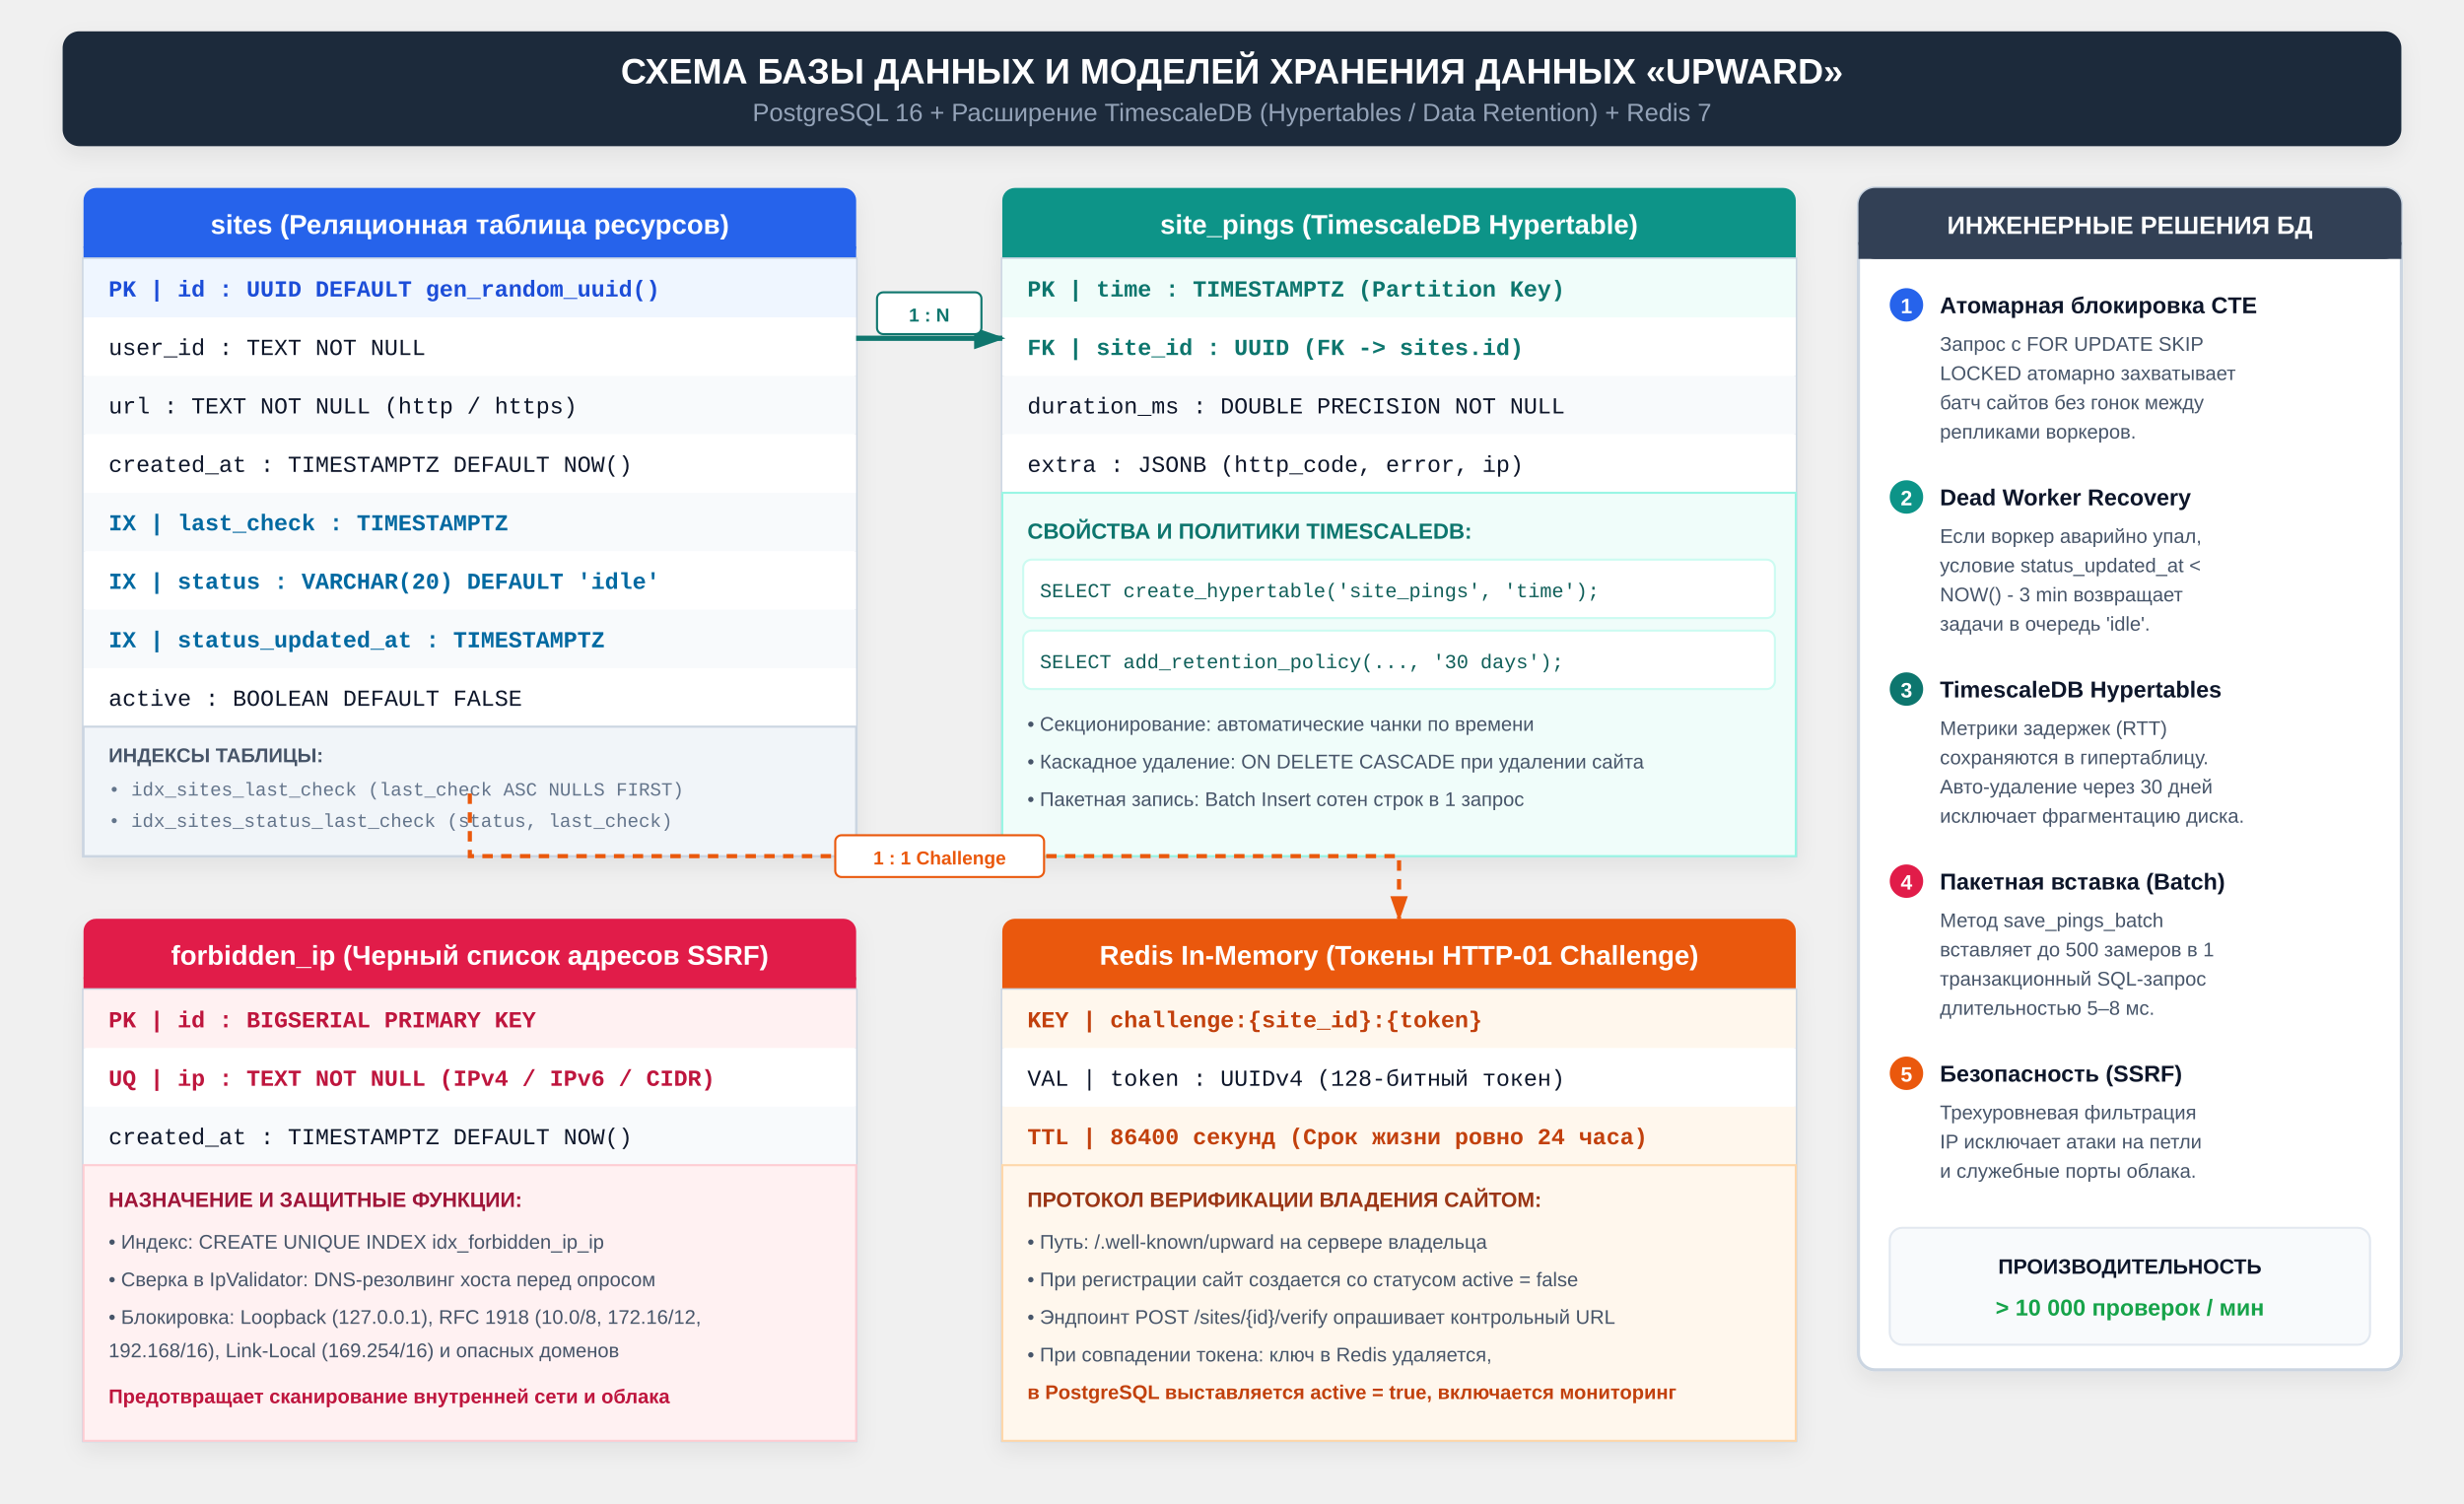
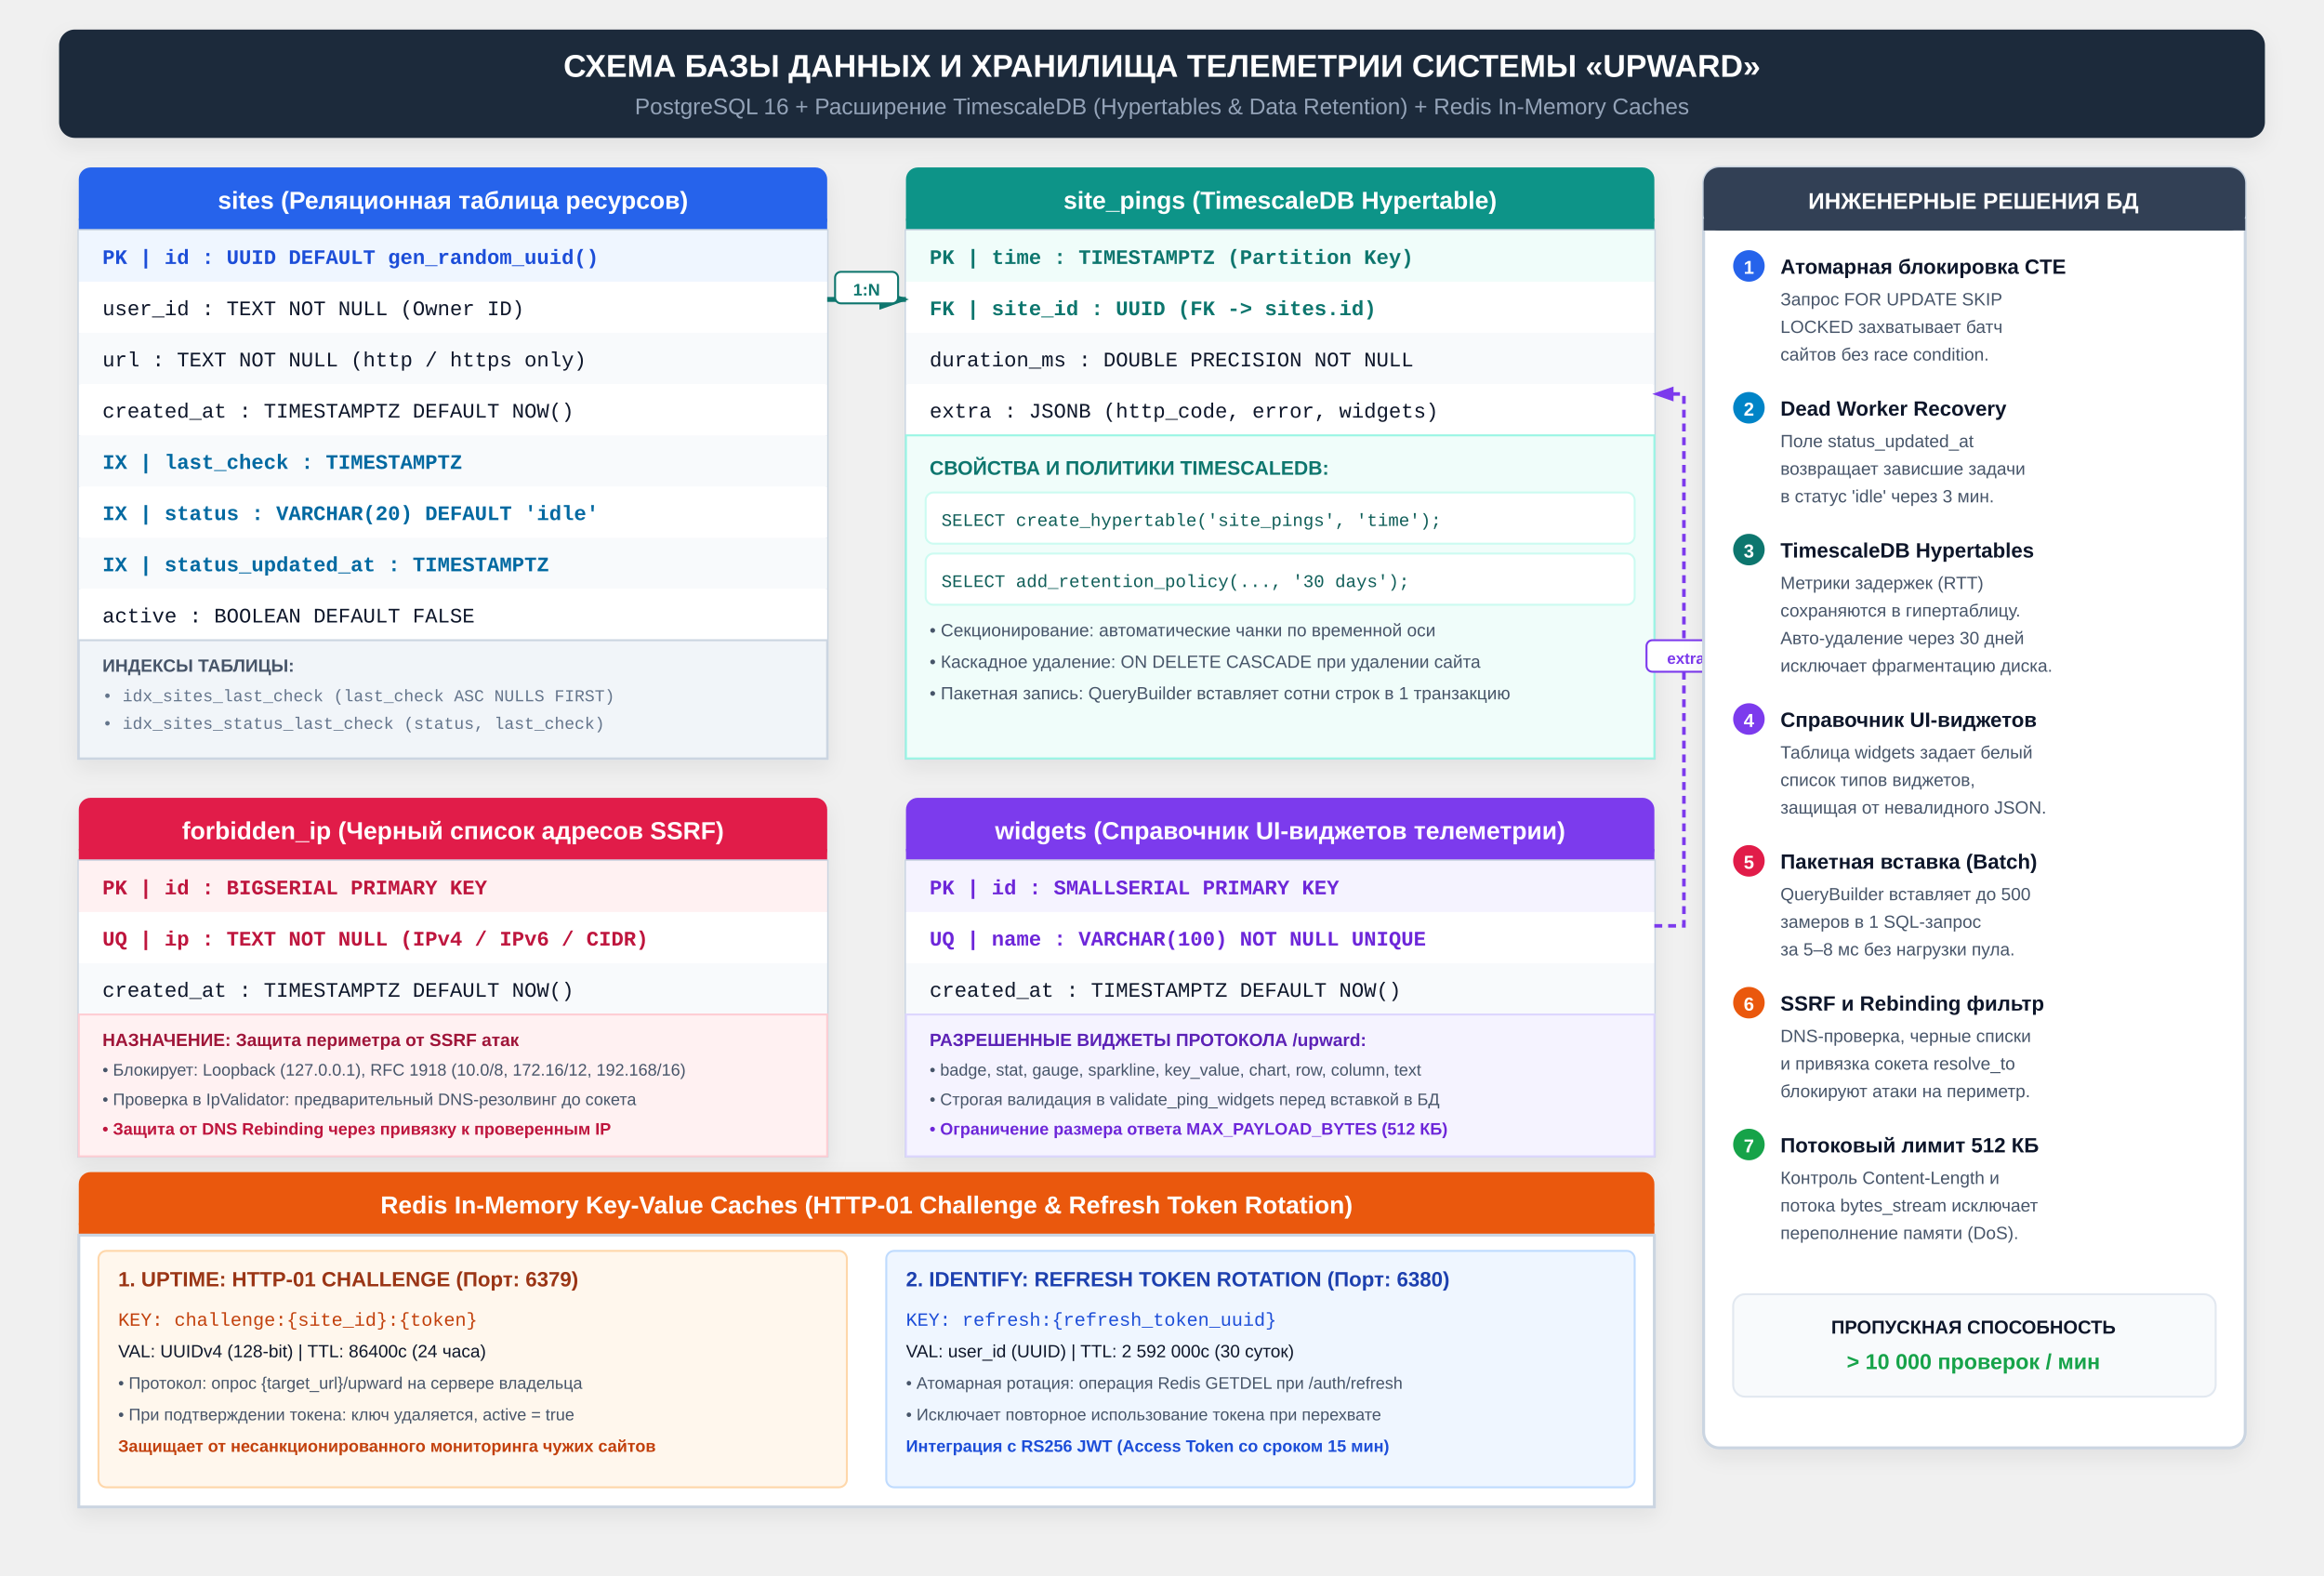
- <svg xmlns="http://www.w3.org/2000/svg" viewBox="0 0 1180 720" width="1180" height="720" style="background:#f8fafc; font-family:'Segoe UI', Arial, sans-serif;">
+ <svg xmlns="http://www.w3.org/2000/svg" viewBox="0 0 1180 800" width="1180" height="800" style="background:#f8fafc; font-family:'Segoe UI', Arial, sans-serif;">
  <defs>
    <filter id="shadow" x="-3%" y="-3%" width="106%" height="108%" filterUnits="userSpaceOnUse">
      <feDropShadow dx="0" dy="4" stdDeviation="5" flood-color="#0f172a" flood-opacity="0.07" />
    </filter>
    <marker id="arrow-teal" viewBox="0 0 10 10" refX="9" refY="5" markerWidth="6" markerHeight="6" orient="auto-start-reverse">
      <path d="M 0 1.5 L 10 5 L 0 8.5 z" fill="#0f766e" />
    </marker>
    <marker id="arrow-orange" viewBox="0 0 10 10" refX="9" refY="5" markerWidth="6" markerHeight="6" orient="auto-start-reverse">
      <path d="M 0 1.5 L 10 5 L 0 8.5 z" fill="#ea580c" />
    </marker>
-     <marker id="arrow-red" viewBox="0 0 10 10" refX="9" refY="5" markerWidth="6" markerHeight="6" orient="auto-start-reverse">
-       <path d="M 0 1.5 L 10 5 L 0 8.5 z" fill="#e11d48" />
+     <marker id="arrow-purple" viewBox="0 0 10 10" refX="9" refY="5" markerWidth="6" markerHeight="6" orient="auto-start-reverse">
+       <path d="M 0 1.5 L 10 5 L 0 8.5 z" fill="#7c3aed" />
    </marker>
  </defs>
  <rect x="30" y="15" width="1120" height="55" rx="8" fill="#1e293b" filter="url(#shadow)" />
-   <text x="590" y="40" fill="#ffffff" font-size="17" font-weight="bold" text-anchor="middle">СХЕМА БАЗЫ ДАННЫХ И МОДЕЛЕЙ ХРАНЕНИЯ ДАННЫХ «UPWARD»</text>
-   <text x="590" y="58" fill="#94a3b8" font-size="12" text-anchor="middle">PostgreSQL 16 + Расширение TimescaleDB (Hypertables / Data Retention) + Redis 7</text>
-   <g transform="translate(40, 90)" filter="url(#shadow)">
-     <rect x="0" y="0" width="370" height="34" rx="6" fill="#2563eb" />
-     <rect x="0" y="28" width="370" height="6" fill="#2563eb" />
-     <text x="185" y="22" fill="#ffffff" font-size="13" font-weight="bold" text-anchor="middle">sites (Реляционная таблица ресурсов)</text>
-     <rect x="0" y="34" width="370" height="286" fill="#ffffff" stroke="#cbd5e1" stroke-width="1.5" />
-     <rect x="0" y="34" width="370" height="28" fill="#eff6ff" />
-     <text x="12" y="52" fill="#1d4ed8" font-size="11" font-weight="bold" font-family="'Courier New', monospace">PK | id : UUID DEFAULT gen_random_uuid()</text>
-     <rect x="0" y="62" width="370" height="28" fill="#ffffff" />
-     <text x="12" y="80" fill="#0f172a" font-size="11" font-family="'Courier New', monospace">     user_id : TEXT NOT NULL</text>
-     <rect x="0" y="90" width="370" height="28" fill="#f8fafc" />
-     <text x="12" y="108" fill="#0f172a" font-size="11" font-family="'Courier New', monospace">     url : TEXT NOT NULL (http / https)</text>
-     <rect x="0" y="118" width="370" height="28" fill="#ffffff" />
-     <text x="12" y="136" fill="#0f172a" font-size="11" font-family="'Courier New', monospace">     created_at : TIMESTAMPTZ DEFAULT NOW()</text>
-     <rect x="0" y="146" width="370" height="28" fill="#f8fafc" />
-     <text x="12" y="164" fill="#0369a1" font-size="11" font-weight="bold" font-family="'Courier New', monospace">IX | last_check : TIMESTAMPTZ</text>
-     <rect x="0" y="174" width="370" height="28" fill="#ffffff" />
-     <text x="12" y="192" fill="#0369a1" font-size="11" font-weight="bold" font-family="'Courier New', monospace">IX | status : VARCHAR(20) DEFAULT 'idle'</text>
-     <rect x="0" y="202" width="370" height="28" fill="#f8fafc" />
-     <text x="12" y="220" fill="#0369a1" font-size="11" font-weight="bold" font-family="'Courier New', monospace">IX | status_updated_at : TIMESTAMPTZ</text>
-     <rect x="0" y="230" width="370" height="28" fill="#ffffff" />
-     <text x="12" y="248" fill="#0f172a" font-size="11" font-family="'Courier New', monospace">     active : BOOLEAN DEFAULT FALSE</text>
-     <rect x="0" y="258" width="370" height="62" rx="0" fill="#f1f5f9" stroke="#cbd5e1" stroke-width="1" />
-     <text x="12" y="275" fill="#475569" font-size="9.5" font-weight="bold">ИНДЕКСЫ ТАБЛИЦЫ:</text>
-     <text x="12" y="291" fill="#64748b" font-size="9" font-family="'Courier New', monospace">• idx_sites_last_check (last_check ASC NULLS FIRST)</text>
-     <text x="12" y="306" fill="#64748b" font-size="9" font-family="'Courier New', monospace">• idx_sites_status_last_check (status, last_check)</text>
+   <text x="590" y="39" fill="#ffffff" font-size="16" font-weight="bold" text-anchor="middle">СХЕМА БАЗЫ ДАННЫХ И ХРАНИЛИЩА ТЕЛЕМЕТРИИ СИСТЕМЫ «UPWARD»</text>
+   <text x="590" y="58" fill="#94a3b8" font-size="11.5" text-anchor="middle">PostgreSQL 16 + Расширение TimescaleDB (Hypertables &amp; Data Retention) + Redis In-Memory Caches</text>
+   <g transform="translate(40, 85)" filter="url(#shadow)">
+     <rect x="0" y="0" width="380" height="32" rx="6" fill="#2563eb" />
+     <rect x="0" y="26" width="380" height="6" fill="#2563eb" />
+     <text x="190" y="21" fill="#ffffff" font-size="12.5" font-weight="bold" text-anchor="middle">sites (Реляционная таблица ресурсов)</text>
+     <rect x="0" y="32" width="380" height="268" fill="#ffffff" stroke="#cbd5e1" stroke-width="1.5" />
+     <rect x="0" y="32" width="380" height="26" fill="#eff6ff" />
+     <text x="12" y="49" fill="#1d4ed8" font-size="10.5" font-weight="bold" font-family="'Courier New', monospace">PK | id : UUID DEFAULT gen_random_uuid()</text>
+     <rect x="0" y="58" width="380" height="26" fill="#ffffff" />
+     <text x="12" y="75" fill="#0f172a" font-size="10.5" font-family="'Courier New', monospace">     user_id : TEXT NOT NULL (Owner ID)</text>
+     <rect x="0" y="84" width="380" height="26" fill="#f8fafc" />
+     <text x="12" y="101" fill="#0f172a" font-size="10.5" font-family="'Courier New', monospace">     url : TEXT NOT NULL (http / https only)</text>
+     <rect x="0" y="110" width="380" height="26" fill="#ffffff" />
+     <text x="12" y="127" fill="#0f172a" font-size="10.5" font-family="'Courier New', monospace">     created_at : TIMESTAMPTZ DEFAULT NOW()</text>
+     <rect x="0" y="136" width="380" height="26" fill="#f8fafc" />
+     <text x="12" y="153" fill="#0369a1" font-size="10.5" font-weight="bold" font-family="'Courier New', monospace">IX | last_check : TIMESTAMPTZ</text>
+     <rect x="0" y="162" width="380" height="26" fill="#ffffff" />
+     <text x="12" y="179" fill="#0369a1" font-size="10.5" font-weight="bold" font-family="'Courier New', monospace">IX | status : VARCHAR(20) DEFAULT 'idle'</text>
+     <rect x="0" y="188" width="380" height="26" fill="#f8fafc" />
+     <text x="12" y="205" fill="#0369a1" font-size="10.5" font-weight="bold" font-family="'Courier New', monospace">IX | status_updated_at : TIMESTAMPTZ</text>
+     <rect x="0" y="214" width="380" height="26" fill="#ffffff" />
+     <text x="12" y="231" fill="#0f172a" font-size="10.5" font-family="'Courier New', monospace">     active : BOOLEAN DEFAULT FALSE</text>
+     <rect x="0" y="240" width="380" height="60" rx="0" fill="#f1f5f9" stroke="#cbd5e1" stroke-width="1" />
+     <text x="12" y="256" fill="#475569" font-size="9" font-weight="bold">ИНДЕКСЫ ТАБЛИЦЫ:</text>
+     <text x="12" y="271" fill="#64748b" font-size="8.5" font-family="'Courier New', monospace">• idx_sites_last_check (last_check ASC NULLS FIRST)</text>
+     <text x="12" y="285" fill="#64748b" font-size="8.5" font-family="'Courier New', monospace">• idx_sites_status_last_check (status, last_check)</text>
  </g>
-   <g transform="translate(480, 90)" filter="url(#shadow)">
-     <rect x="0" y="0" width="380" height="34" rx="6" fill="#0d9488" />
-     <rect x="0" y="28" width="380" height="6" fill="#0d9488" />
-     <text x="190" y="22" fill="#ffffff" font-size="13" font-weight="bold" text-anchor="middle">site_pings (TimescaleDB Hypertable)</text>
-     <rect x="0" y="34" width="380" height="286" fill="#ffffff" stroke="#cbd5e1" stroke-width="1.5" />
-     <rect x="0" y="34" width="380" height="28" fill="#f0fdfa" />
-     <text x="12" y="52" fill="#0f766e" font-size="11" font-weight="bold" font-family="'Courier New', monospace">PK | time : TIMESTAMPTZ (Partition Key)</text>
-     <rect x="0" y="62" width="380" height="28" fill="#ffffff" />
-     <text x="12" y="80" fill="#0f766e" font-size="11" font-weight="bold" font-family="'Courier New', monospace">FK | site_id : UUID (FK -&gt; sites.id)</text>
-     <rect x="0" y="90" width="380" height="28" fill="#f8fafc" />
-     <text x="12" y="108" fill="#0f172a" font-size="11" font-family="'Courier New', monospace">     duration_ms : DOUBLE PRECISION NOT NULL</text>
-     <rect x="0" y="118" width="380" height="28" fill="#ffffff" />
-     <text x="12" y="136" fill="#0f172a" font-size="11" font-family="'Courier New', monospace">     extra : JSONB (http_code, error, ip)</text>
-     <rect x="0" y="146" width="380" height="174" fill="#f0fdfa" stroke="#99f6e4" stroke-width="1" />
-     <text x="12" y="168" fill="#0f766e" font-size="10.5" font-weight="bold">СВОЙСТВА И ПОЛИТИКИ TIMESCALEDB:</text>
-     <rect x="10" y="178" width="360" height="28" rx="4" fill="#ffffff" stroke="#ccfbf1" />
-     <text x="18" y="196" fill="#115e59" font-size="9.5" font-family="'Courier New', monospace">SELECT create_hypertable('site_pings', 'time');</text>
-     <rect x="10" y="212" width="360" height="28" rx="4" fill="#ffffff" stroke="#ccfbf1" />
-     <text x="18" y="230" fill="#115e59" font-size="9.5" font-family="'Courier New', monospace">SELECT add_retention_policy(..., '30 days');</text>
-     <text x="12" y="260" fill="#475569" font-size="9.5">• Секционирование: автоматические чанки по времени</text>
-     <text x="12" y="278" fill="#475569" font-size="9.5">• Каскадное удаление: ON DELETE CASCADE при удалении сайта</text>
-     <text x="12" y="296" fill="#475569" font-size="9.5">• Пакетная запись: Batch Insert сотен строк в 1 запрос</text>
+   <g transform="translate(460, 85)" filter="url(#shadow)">
+     <rect x="0" y="0" width="380" height="32" rx="6" fill="#0d9488" />
+     <rect x="0" y="26" width="380" height="6" fill="#0d9488" />
+     <text x="190" y="21" fill="#ffffff" font-size="12.5" font-weight="bold" text-anchor="middle">site_pings (TimescaleDB Hypertable)</text>
+     <rect x="0" y="32" width="380" height="268" fill="#ffffff" stroke="#cbd5e1" stroke-width="1.5" />
+     <rect x="0" y="32" width="380" height="26" fill="#f0fdfa" />
+     <text x="12" y="49" fill="#0f766e" font-size="10.5" font-weight="bold" font-family="'Courier New', monospace">PK | time : TIMESTAMPTZ (Partition Key)</text>
+     <rect x="0" y="58" width="380" height="26" fill="#ffffff" />
+     <text x="12" y="75" fill="#0f766e" font-size="10.5" font-weight="bold" font-family="'Courier New', monospace">FK | site_id : UUID (FK -&gt; sites.id)</text>
+     <rect x="0" y="84" width="380" height="26" fill="#f8fafc" />
+     <text x="12" y="101" fill="#0f172a" font-size="10.5" font-family="'Courier New', monospace">     duration_ms : DOUBLE PRECISION NOT NULL</text>
+     <rect x="0" y="110" width="380" height="26" fill="#ffffff" />
+     <text x="12" y="127" fill="#0f172a" font-size="10.5" font-family="'Courier New', monospace">     extra : JSONB (http_code, error, widgets)</text>
+     <rect x="0" y="136" width="380" height="164" fill="#f0fdfa" stroke="#99f6e4" stroke-width="1" />
+     <text x="12" y="156" fill="#0f766e" font-size="10" font-weight="bold">СВОЙСТВА И ПОЛИТИКИ TIMESCALEDB:</text>
+     <rect x="10" y="165" width="360" height="26" rx="4" fill="#ffffff" stroke="#ccfbf1" />
+     <text x="18" y="182" fill="#115e59" font-size="9" font-family="'Courier New', monospace">SELECT create_hypertable('site_pings', 'time');</text>
+     <rect x="10" y="196" width="360" height="26" rx="4" fill="#ffffff" stroke="#ccfbf1" />
+     <text x="18" y="213" fill="#115e59" font-size="9" font-family="'Courier New', monospace">SELECT add_retention_policy(..., '30 days');</text>
+     <text x="12" y="238" fill="#475569" font-size="9">• Секционирование: автоматические чанки по временной оси</text>
+     <text x="12" y="254" fill="#475569" font-size="9">• Каскадное удаление: ON DELETE CASCADE при удалении сайта</text>
+     <text x="12" y="270" fill="#475569" font-size="9">• Пакетная запись: QueryBuilder вставляет сотни строк в 1 транзакцию</text>
  </g>
-   <path d="M 410 162 L 445 162 L 445 162 L 480 162" fill="none" stroke="#0f766e" stroke-width="2.5" marker-end="url(#arrow-teal)" />
-   <rect x="420" y="140" width="50" height="20" rx="3" fill="#ffffff" stroke="#0f766e" />
-   <text x="445" y="154" fill="#0f766e" font-size="9" font-weight="bold" text-anchor="middle">1 : N</text>
-   <g transform="translate(40, 440)" filter="url(#shadow)">
-     <rect x="0" y="0" width="370" height="34" rx="6" fill="#e11d48" />
-     <rect x="0" y="28" width="370" height="6" fill="#e11d48" />
-     <text x="185" y="22" fill="#ffffff" font-size="13" font-weight="bold" text-anchor="middle">forbidden_ip (Черный список адресов SSRF)</text>
-     <rect x="0" y="34" width="370" height="216" fill="#ffffff" stroke="#cbd5e1" stroke-width="1.5" />
-     <rect x="0" y="34" width="370" height="28" fill="#fff1f2" />
-     <text x="12" y="52" fill="#be123c" font-size="11" font-weight="bold" font-family="'Courier New', monospace">PK | id : BIGSERIAL PRIMARY KEY</text>
-     <rect x="0" y="62" width="370" height="28" fill="#ffffff" />
-     <text x="12" y="80" fill="#be123c" font-size="11" font-weight="bold" font-family="'Courier New', monospace">UQ | ip : TEXT NOT NULL (IPv4 / IPv6 / CIDR)</text>
-     <rect x="0" y="90" width="370" height="28" fill="#f8fafc" />
-     <text x="12" y="108" fill="#0f172a" font-size="11" font-family="'Courier New', monospace">     created_at : TIMESTAMPTZ DEFAULT NOW()</text>
-     <rect x="0" y="118" width="370" height="132" fill="#fff1f2" stroke="#fecdd3" stroke-width="1" />
-     <text x="12" y="138" fill="#9f1239" font-size="10" font-weight="bold">НАЗНАЧЕНИЕ И ЗАЩИТНЫЕ ФУНКЦИИ:</text>
-     <text x="12" y="158" fill="#475569" font-size="9.5">• Индекс: CREATE UNIQUE INDEX idx_forbidden_ip_ip</text>
-     <text x="12" y="176" fill="#475569" font-size="9.5">• Сверка в IpValidator: DNS-резолвинг хоста перед опросом</text>
-     <text x="12" y="194" fill="#475569" font-size="9.5">• Блокировка: Loopback (127.0.0.1), RFC 1918 (10.0/8, 172.16/12,</text>
-     <text x="12" y="210" fill="#475569" font-size="9.5">  192.168/16), Link-Local (169.254/16) и опасных доменов</text>
-     <text x="12" y="232" fill="#be123c" font-size="9.5" font-weight="bold">Предотвращает сканирование внутренней сети и облака</text>
+   <path d="M 420 152 L 460 152" fill="none" stroke="#0f766e" stroke-width="2.5" marker-end="url(#arrow-teal)" />
+   <rect x="424" y="138" width="32" height="16" rx="3" fill="#ffffff" stroke="#0f766e" />
+   <text x="440" y="150" fill="#0f766e" font-size="8.5" font-weight="bold" text-anchor="middle">1:N</text>
+   <g transform="translate(40, 405)" filter="url(#shadow)">
+     <rect x="0" y="0" width="380" height="32" rx="6" fill="#e11d48" />
+     <rect x="0" y="26" width="380" height="6" fill="#e11d48" />
+     <text x="190" y="21" fill="#ffffff" font-size="12.5" font-weight="bold" text-anchor="middle">forbidden_ip (Черный список адресов SSRF)</text>
+     <rect x="0" y="32" width="380" height="150" fill="#ffffff" stroke="#cbd5e1" stroke-width="1.5" />
+     <rect x="0" y="32" width="380" height="26" fill="#fff1f2" />
+     <text x="12" y="49" fill="#be123c" font-size="10.5" font-weight="bold" font-family="'Courier New', monospace">PK | id : BIGSERIAL PRIMARY KEY</text>
+     <rect x="0" y="58" width="380" height="26" fill="#ffffff" />
+     <text x="12" y="75" fill="#be123c" font-size="10.5" font-weight="bold" font-family="'Courier New', monospace">UQ | ip : TEXT NOT NULL (IPv4 / IPv6 / CIDR)</text>
+     <rect x="0" y="84" width="380" height="26" fill="#f8fafc" />
+     <text x="12" y="101" fill="#0f172a" font-size="10.5" font-family="'Courier New', monospace">     created_at : TIMESTAMPTZ DEFAULT NOW()</text>
+     <rect x="0" y="110" width="380" height="72" fill="#fff1f2" stroke="#fecdd3" stroke-width="1" />
+     <text x="12" y="126" fill="#9f1239" font-size="9" font-weight="bold">НАЗНАЧЕНИЕ: Защита периметра от SSRF атак</text>
+     <text x="12" y="141" fill="#475569" font-size="8.5">• Блокирует: Loopback (127.0.0.1), RFC 1918 (10.0/8, 172.16/12, 192.168/16)</text>
+     <text x="12" y="156" fill="#475569" font-size="8.5">• Проверка в IpValidator: предварительный DNS-резолвинг до сокета</text>
+     <text x="12" y="171" fill="#be123c" font-size="8.5" font-weight="bold">• Защита от DNS Rebinding через привязку к проверенным IP</text>
  </g>
-   <g transform="translate(480, 440)" filter="url(#shadow)">
-     <rect x="0" y="0" width="380" height="34" rx="6" fill="#ea580c" />
-     <rect x="0" y="28" width="380" height="6" fill="#ea580c" />
-     <text x="190" y="22" fill="#ffffff" font-size="13" font-weight="bold" text-anchor="middle">Redis In-Memory (Токены HTTP-01 Challenge)</text>
-     <rect x="0" y="34" width="380" height="216" fill="#ffffff" stroke="#cbd5e1" stroke-width="1.5" />
-     <rect x="0" y="34" width="380" height="28" fill="#fff7ed" />
-     <text x="12" y="52" fill="#c2410c" font-size="11" font-weight="bold" font-family="'Courier New', monospace">KEY | challenge:{site_id}:{token}</text>
-     <rect x="0" y="62" width="380" height="28" fill="#ffffff" />
-     <text x="12" y="80" fill="#0f172a" font-size="11" font-family="'Courier New', monospace">VAL | token : UUIDv4 (128-битный токен)</text>
-     <rect x="0" y="90" width="380" height="28" fill="#fff7ed" />
-     <text x="12" y="108" fill="#c2410c" font-size="11" font-weight="bold" font-family="'Courier New', monospace">TTL | 86400 секунд (Срок жизни ровно 24 часа)</text>
-     <rect x="0" y="118" width="380" height="132" fill="#fff7ed" stroke="#fed7aa" stroke-width="1" />
-     <text x="12" y="138" fill="#9a3412" font-size="10" font-weight="bold">ПРОТОКОЛ ВЕРИФИКАЦИИ ВЛАДЕНИЯ САЙТОМ:</text>
-     <text x="12" y="158" fill="#475569" font-size="9.5">• Путь: /.well-known/upward на сервере владельца</text>
-     <text x="12" y="176" fill="#475569" font-size="9.5">• При регистрации сайт создается со статусом active = false</text>
-     <text x="12" y="194" fill="#475569" font-size="9.5">• Эндпоинт POST /sites/{id}/verify опрашивает контрольный URL</text>
-     <text x="12" y="212" fill="#475569" font-size="9.5">• При совпадении токена: ключ в Redis удаляется,</text>
-     <text x="12" y="230" fill="#c2410c" font-size="9.5" font-weight="bold">в PostgreSQL выставляется active = true, включается мониторинг</text>
+   <g transform="translate(460, 405)" filter="url(#shadow)">
+     <rect x="0" y="0" width="380" height="32" rx="6" fill="#7c3aed" />
+     <rect x="0" y="26" width="380" height="6" fill="#7c3aed" />
+     <text x="190" y="21" fill="#ffffff" font-size="12.5" font-weight="bold" text-anchor="middle">widgets (Справочник UI-виджетов телеметрии)</text>
+     <rect x="0" y="32" width="380" height="150" fill="#ffffff" stroke="#cbd5e1" stroke-width="1.5" />
+     <rect x="0" y="32" width="380" height="26" fill="#f5f3ff" />
+     <text x="12" y="49" fill="#6d28d9" font-size="10.5" font-weight="bold" font-family="'Courier New', monospace">PK | id : SMALLSERIAL PRIMARY KEY</text>
+     <rect x="0" y="58" width="380" height="26" fill="#ffffff" />
+     <text x="12" y="75" fill="#6d28d9" font-size="10.5" font-weight="bold" font-family="'Courier New', monospace">UQ | name : VARCHAR(100) NOT NULL UNIQUE</text>
+     <rect x="0" y="84" width="380" height="26" fill="#f8fafc" />
+     <text x="12" y="101" fill="#0f172a" font-size="10.5" font-family="'Courier New', monospace">     created_at : TIMESTAMPTZ DEFAULT NOW()</text>
+     <rect x="0" y="110" width="380" height="72" fill="#f5f3ff" stroke="#ddd6fe" stroke-width="1" />
+     <text x="12" y="126" fill="#5b21b6" font-size="9" font-weight="bold">РАЗРЕШЕННЫЕ ВИДЖЕТЫ ПРОТОКОЛА /upward:</text>
+     <text x="12" y="141" fill="#475569" font-size="8.5">• badge, stat, gauge, sparkline, key_value, chart, row, column, text</text>
+     <text x="12" y="156" fill="#475569" font-size="8.5">• Строгая валидация в validate_ping_widgets перед вставкой в БД</text>
+     <text x="12" y="171" fill="#6d28d9" font-size="8.5" font-weight="bold">• Ограничение размера ответа MAX_PAYLOAD_BYTES (512 КБ)</text>
  </g>
-   <path d="M 225 380 L 225 410 L 670 410 L 670 440" fill="none" stroke="#ea580c" stroke-width="2" stroke-dasharray="5 4" marker-end="url(#arrow-orange)" />
-   <rect x="400" y="400" width="100" height="20" rx="3" fill="#ffffff" stroke="#ea580c" />
-   <text x="450" y="414" fill="#ea580c" font-size="9" font-weight="bold" text-anchor="middle">1 : 1 Challenge</text>
-   <g transform="translate(890, 90)" filter="url(#shadow)">
-     <rect x="0" y="0" width="260" height="566" rx="8" fill="#ffffff" stroke="#cbd5e1" stroke-width="1.5" />
-     <rect x="0" y="0" width="260" height="34" rx="8" fill="#334155" />
-     <rect x="0" y="26" width="260" height="8" fill="#334155" />
-     <text x="130" y="22" fill="#ffffff" font-size="12" font-weight="bold" text-anchor="middle">ИНЖЕНЕРНЫЕ РЕШЕНИЯ БД</text>
-     <g transform="translate(15, 48)">
+   <path d="M 840 470 L 855 470 L 855 200 L 840 200" fill="none" stroke="#7c3aed" stroke-width="1.8" stroke-dasharray="4 3" marker-end="url(#arrow-purple)" />
+   <rect x="836" y="325" width="40" height="16" rx="3" fill="#ffffff" stroke="#7c3aed" />
+   <text x="856" y="337" fill="#7c3aed" font-size="8" font-weight="bold" text-anchor="middle">extra</text>
+   <g transform="translate(40, 595)" filter="url(#shadow)">
+     <rect x="0" y="0" width="800" height="32" rx="6" fill="#ea580c" />
+     <rect x="0" y="26" width="800" height="6" fill="#ea580c" />
+     <text x="400" y="21" fill="#ffffff" font-size="12.5" font-weight="bold" text-anchor="middle">Redis In-Memory Key-Value Caches (HTTP-01 Challenge &amp; Refresh Token Rotation)</text>
+     <rect x="0" y="32" width="800" height="138" fill="#ffffff" stroke="#cbd5e1" stroke-width="1.5" />
+     <rect x="10" y="40" width="380" height="120" rx="4" fill="#fff7ed" stroke="#fed7aa" />
+     <text x="20" y="58" fill="#9a3412" font-size="10.5" font-weight="bold">1. UPTIME: HTTP-01 CHALLENGE (Порт: 6379)</text>
+     <text x="20" y="78" fill="#c2410c" font-size="9.5" font-family="'Courier New', monospace">KEY: challenge:{site_id}:{token}</text>
+     <text x="20" y="94" fill="#0f172a" font-size="9">VAL: UUIDv4 (128-bit) | TTL: 86400с (24 часа)</text>
+     <text x="20" y="110" fill="#475569" font-size="8.5">• Протокол: опрос {target_url}/upward на сервере владельца</text>
+     <text x="20" y="126" fill="#475569" font-size="8.5">• При подтверждении токена: ключ удаляется, active = true</text>
+     <text x="20" y="142" fill="#c2410c" font-size="8.5" font-weight="bold">Защищает от несанкционированного мониторинга чужих сайтов</text>
+     <rect x="410" y="40" width="380" height="120" rx="4" fill="#eff6ff" stroke="#bfdbfe" />
+     <text x="420" y="58" fill="#1e40af" font-size="10.5" font-weight="bold">2. IDENTIFY: REFRESH TOKEN ROTATION (Порт: 6380)</text>
+     <text x="420" y="78" fill="#1d4ed8" font-size="9.5" font-family="'Courier New', monospace">KEY: refresh:{refresh_token_uuid}</text>
+     <text x="420" y="94" fill="#0f172a" font-size="9">VAL: user_id (UUID) | TTL: 2 592 000с (30 суток)</text>
+     <text x="420" y="110" fill="#475569" font-size="8.5">• Атомарная ротация: операция Redis GETDEL при /auth/refresh</text>
+     <text x="420" y="126" fill="#475569" font-size="8.5">• Исключает повторное использование токена при перехвате</text>
+     <text x="420" y="142" fill="#1d4ed8" font-size="8.5" font-weight="bold">Интеграция с RS256 JWT (Access Token со сроком 15 мин)</text>
+   </g>
+   <g transform="translate(865, 85)" filter="url(#shadow)">
+     <rect x="0" y="0" width="275" height="650" rx="8" fill="#ffffff" stroke="#cbd5e1" stroke-width="1.5" />
+     <rect x="0" y="0" width="275" height="32" rx="8" fill="#334155" />
+     <rect x="0" y="26" width="275" height="6" fill="#334155" />
+     <text x="137" y="21" fill="#ffffff" font-size="11.5" font-weight="bold" text-anchor="middle">ИНЖЕНЕРНЫЕ РЕШЕНИЯ БД</text>
+     <g transform="translate(15, 42)">
      <circle cx="8" cy="8" r="8" fill="#2563eb" />
-       <text x="8" y="12" fill="#ffffff" font-size="10" font-weight="bold" text-anchor="middle">1</text>
-       <text x="24" y="12" fill="#0f172a" font-size="11" font-weight="bold">Атомарная блокировка CTE</text>
-       <text x="24" y="30" fill="#475569" font-size="9.5">Запрос с FOR UPDATE SKIP</text>
-       <text x="24" y="44" fill="#475569" font-size="9.5">LOCKED атомарно захватывает</text>
-       <text x="24" y="58" fill="#475569" font-size="9.5">батч сайтов без гонок между</text>
-       <text x="24" y="72" fill="#475569" font-size="9.5">репликами воркеров.</text>
-       <circle cx="8" cy="100" r="8" fill="#0d9488" />
-       <text x="8" y="104" fill="#ffffff" font-size="10" font-weight="bold" text-anchor="middle">2</text>
-       <text x="24" y="104" fill="#0f172a" font-size="11" font-weight="bold">Dead Worker Recovery</text>
-       <text x="24" y="122" fill="#475569" font-size="9.5">Если воркер аварийно упал,</text>
-       <text x="24" y="136" fill="#475569" font-size="9.5">условие status_updated_at &lt;</text>
-       <text x="24" y="150" fill="#475569" font-size="9.5">NOW() - 3 min возвращает</text>
-       <text x="24" y="164" fill="#475569" font-size="9.5">задачи в очередь 'idle'.</text>
-       <circle cx="8" cy="192" r="8" fill="#0f766e" />
-       <text x="8" y="196" fill="#ffffff" font-size="10" font-weight="bold" text-anchor="middle">3</text>
-       <text x="24" y="196" fill="#0f172a" font-size="11" font-weight="bold">TimescaleDB Hypertables</text>
-       <text x="24" y="214" fill="#475569" font-size="9.5">Метрики задержек (RTT)</text>
-       <text x="24" y="228" fill="#475569" font-size="9.5">сохраняются в гипертаблицу.</text>
-       <text x="24" y="242" fill="#475569" font-size="9.5">Авто-удаление через 30 дней</text>
-       <text x="24" y="256" fill="#475569" font-size="9.5">исключает фрагментацию диска.</text>
-       <circle cx="8" cy="284" r="8" fill="#e11d48" />
-       <text x="8" y="288" fill="#ffffff" font-size="10" font-weight="bold" text-anchor="middle">4</text>
-       <text x="24" y="288" fill="#0f172a" font-size="11" font-weight="bold">Пакетная вставка (Batch)</text>
-       <text x="24" y="306" fill="#475569" font-size="9.5">Метод save_pings_batch</text>
-       <text x="24" y="320" fill="#475569" font-size="9.5">вставляет до 500 замеров в 1</text>
-       <text x="24" y="334" fill="#475569" font-size="9.5">транзакционный SQL-запрос</text>
-       <text x="24" y="348" fill="#475569" font-size="9.5">длительностью 5–8 мс.</text>
-       <circle cx="8" cy="376" r="8" fill="#ea580c" />
-       <text x="8" y="380" fill="#ffffff" font-size="10" font-weight="bold" text-anchor="middle">5</text>
-       <text x="24" y="380" fill="#0f172a" font-size="11" font-weight="bold">Безопасность (SSRF)</text>
-       <text x="24" y="398" fill="#475569" font-size="9.5">Трехуровневая фильтрация</text>
-       <text x="24" y="412" fill="#475569" font-size="9.5">IP исключает атаки на петли</text>
-       <text x="24" y="426" fill="#475569" font-size="9.5">и служебные порты облака.</text>
-       <rect x="0" y="450" width="230" height="56" rx="6" fill="#f8fafc" stroke="#e2e8f0" />
-       <text x="115" y="472" fill="#0f172a" font-size="10" font-weight="bold" text-anchor="middle">ПРОИЗВОДИТЕЛЬНОСТЬ</text>
-       <text x="115" y="492" fill="#16a34a" font-size="11" font-weight="bold" text-anchor="middle">&gt; 10 000 проверок / мин</text>
+       <text x="8" y="12" fill="#ffffff" font-size="9.5" font-weight="bold" text-anchor="middle">1</text>
+       <text x="24" y="12" fill="#0f172a" font-size="10.5" font-weight="bold">Атомарная блокировка CTE</text>
+       <text x="24" y="28" fill="#475569" font-size="9">Запрос FOR UPDATE SKIP</text>
+       <text x="24" y="42" fill="#475569" font-size="9">LOCKED захватывает батч</text>
+       <text x="24" y="56" fill="#475569" font-size="9">сайтов без race condition.</text>
+       <circle cx="8" cy="80" r="8" fill="#0284c7" />
+       <text x="8" y="84" fill="#ffffff" font-size="9.5" font-weight="bold" text-anchor="middle">2</text>
+       <text x="24" y="84" fill="#0f172a" font-size="10.5" font-weight="bold">Dead Worker Recovery</text>
+       <text x="24" y="100" fill="#475569" font-size="9">Поле status_updated_at</text>
+       <text x="24" y="114" fill="#475569" font-size="9">возвращает зависшие задачи</text>
+       <text x="24" y="128" fill="#475569" font-size="9">в статус 'idle' через 3 мин.</text>
+       <circle cx="8" cy="152" r="8" fill="#0f766e" />
+       <text x="8" y="156" fill="#ffffff" font-size="9.5" font-weight="bold" text-anchor="middle">3</text>
+       <text x="24" y="156" fill="#0f172a" font-size="10.5" font-weight="bold">TimescaleDB Hypertables</text>
+       <text x="24" y="172" fill="#475569" font-size="9">Метрики задержек (RTT)</text>
+       <text x="24" y="186" fill="#475569" font-size="9">сохраняются в гипертаблицу.</text>
+       <text x="24" y="200" fill="#475569" font-size="9">Авто-удаление через 30 дней</text>
+       <text x="24" y="214" fill="#475569" font-size="9">исключает фрагментацию диска.</text>
+       <circle cx="8" cy="238" r="8" fill="#7c3aed" />
+       <text x="8" y="242" fill="#ffffff" font-size="9.5" font-weight="bold" text-anchor="middle">4</text>
+       <text x="24" y="242" fill="#0f172a" font-size="10.5" font-weight="bold">Справочник UI-виджетов</text>
+       <text x="24" y="258" fill="#475569" font-size="9">Таблица widgets задает белый</text>
+       <text x="24" y="272" fill="#475569" font-size="9">список типов виджетов,</text>
+       <text x="24" y="286" fill="#475569" font-size="9">защищая от невалидного JSON.</text>
+       <circle cx="8" cy="310" r="8" fill="#e11d48" />
+       <text x="8" y="314" fill="#ffffff" font-size="9.5" font-weight="bold" text-anchor="middle">5</text>
+       <text x="24" y="314" fill="#0f172a" font-size="10.5" font-weight="bold">Пакетная вставка (Batch)</text>
+       <text x="24" y="330" fill="#475569" font-size="9">QueryBuilder вставляет до 500</text>
+       <text x="24" y="344" fill="#475569" font-size="9">замеров в 1 SQL-запрос</text>
+       <text x="24" y="358" fill="#475569" font-size="9">за 5–8 мс без нагрузки пула.</text>
+       <circle cx="8" cy="382" r="8" fill="#ea580c" />
+       <text x="8" y="386" fill="#ffffff" font-size="9.5" font-weight="bold" text-anchor="middle">6</text>
+       <text x="24" y="386" fill="#0f172a" font-size="10.5" font-weight="bold">SSRF и Rebinding фильтр</text>
+       <text x="24" y="402" fill="#475569" font-size="9">DNS-проверка, черные списки</text>
+       <text x="24" y="416" fill="#475569" font-size="9">и привязка сокета resolve_to</text>
+       <text x="24" y="430" fill="#475569" font-size="9">блокируют атаки на периметр.</text>
+       <circle cx="8" cy="454" r="8" fill="#16a34a" />
+       <text x="8" y="458" fill="#ffffff" font-size="9.5" font-weight="bold" text-anchor="middle">7</text>
+       <text x="24" y="458" fill="#0f172a" font-size="10.5" font-weight="bold">Потоковый лимит 512 КБ</text>
+       <text x="24" y="474" fill="#475569" font-size="9">Контроль Content-Length и</text>
+       <text x="24" y="488" fill="#475569" font-size="9">потока bytes_stream исключает</text>
+       <text x="24" y="502" fill="#475569" font-size="9">переполнение памяти (DoS).</text>
+       <rect x="0" y="530" width="245" height="52" rx="6" fill="#f8fafc" stroke="#e2e8f0" />
+       <text x="122" y="550" fill="#0f172a" font-size="9.5" font-weight="bold" text-anchor="middle">ПРОПУСКНАЯ СПОСОБНОСТЬ</text>
+       <text x="122" y="568" fill="#16a34a" font-size="11" font-weight="bold" text-anchor="middle">&gt; 10 000 проверок / мин</text>
    </g>
  </g>
</svg>
